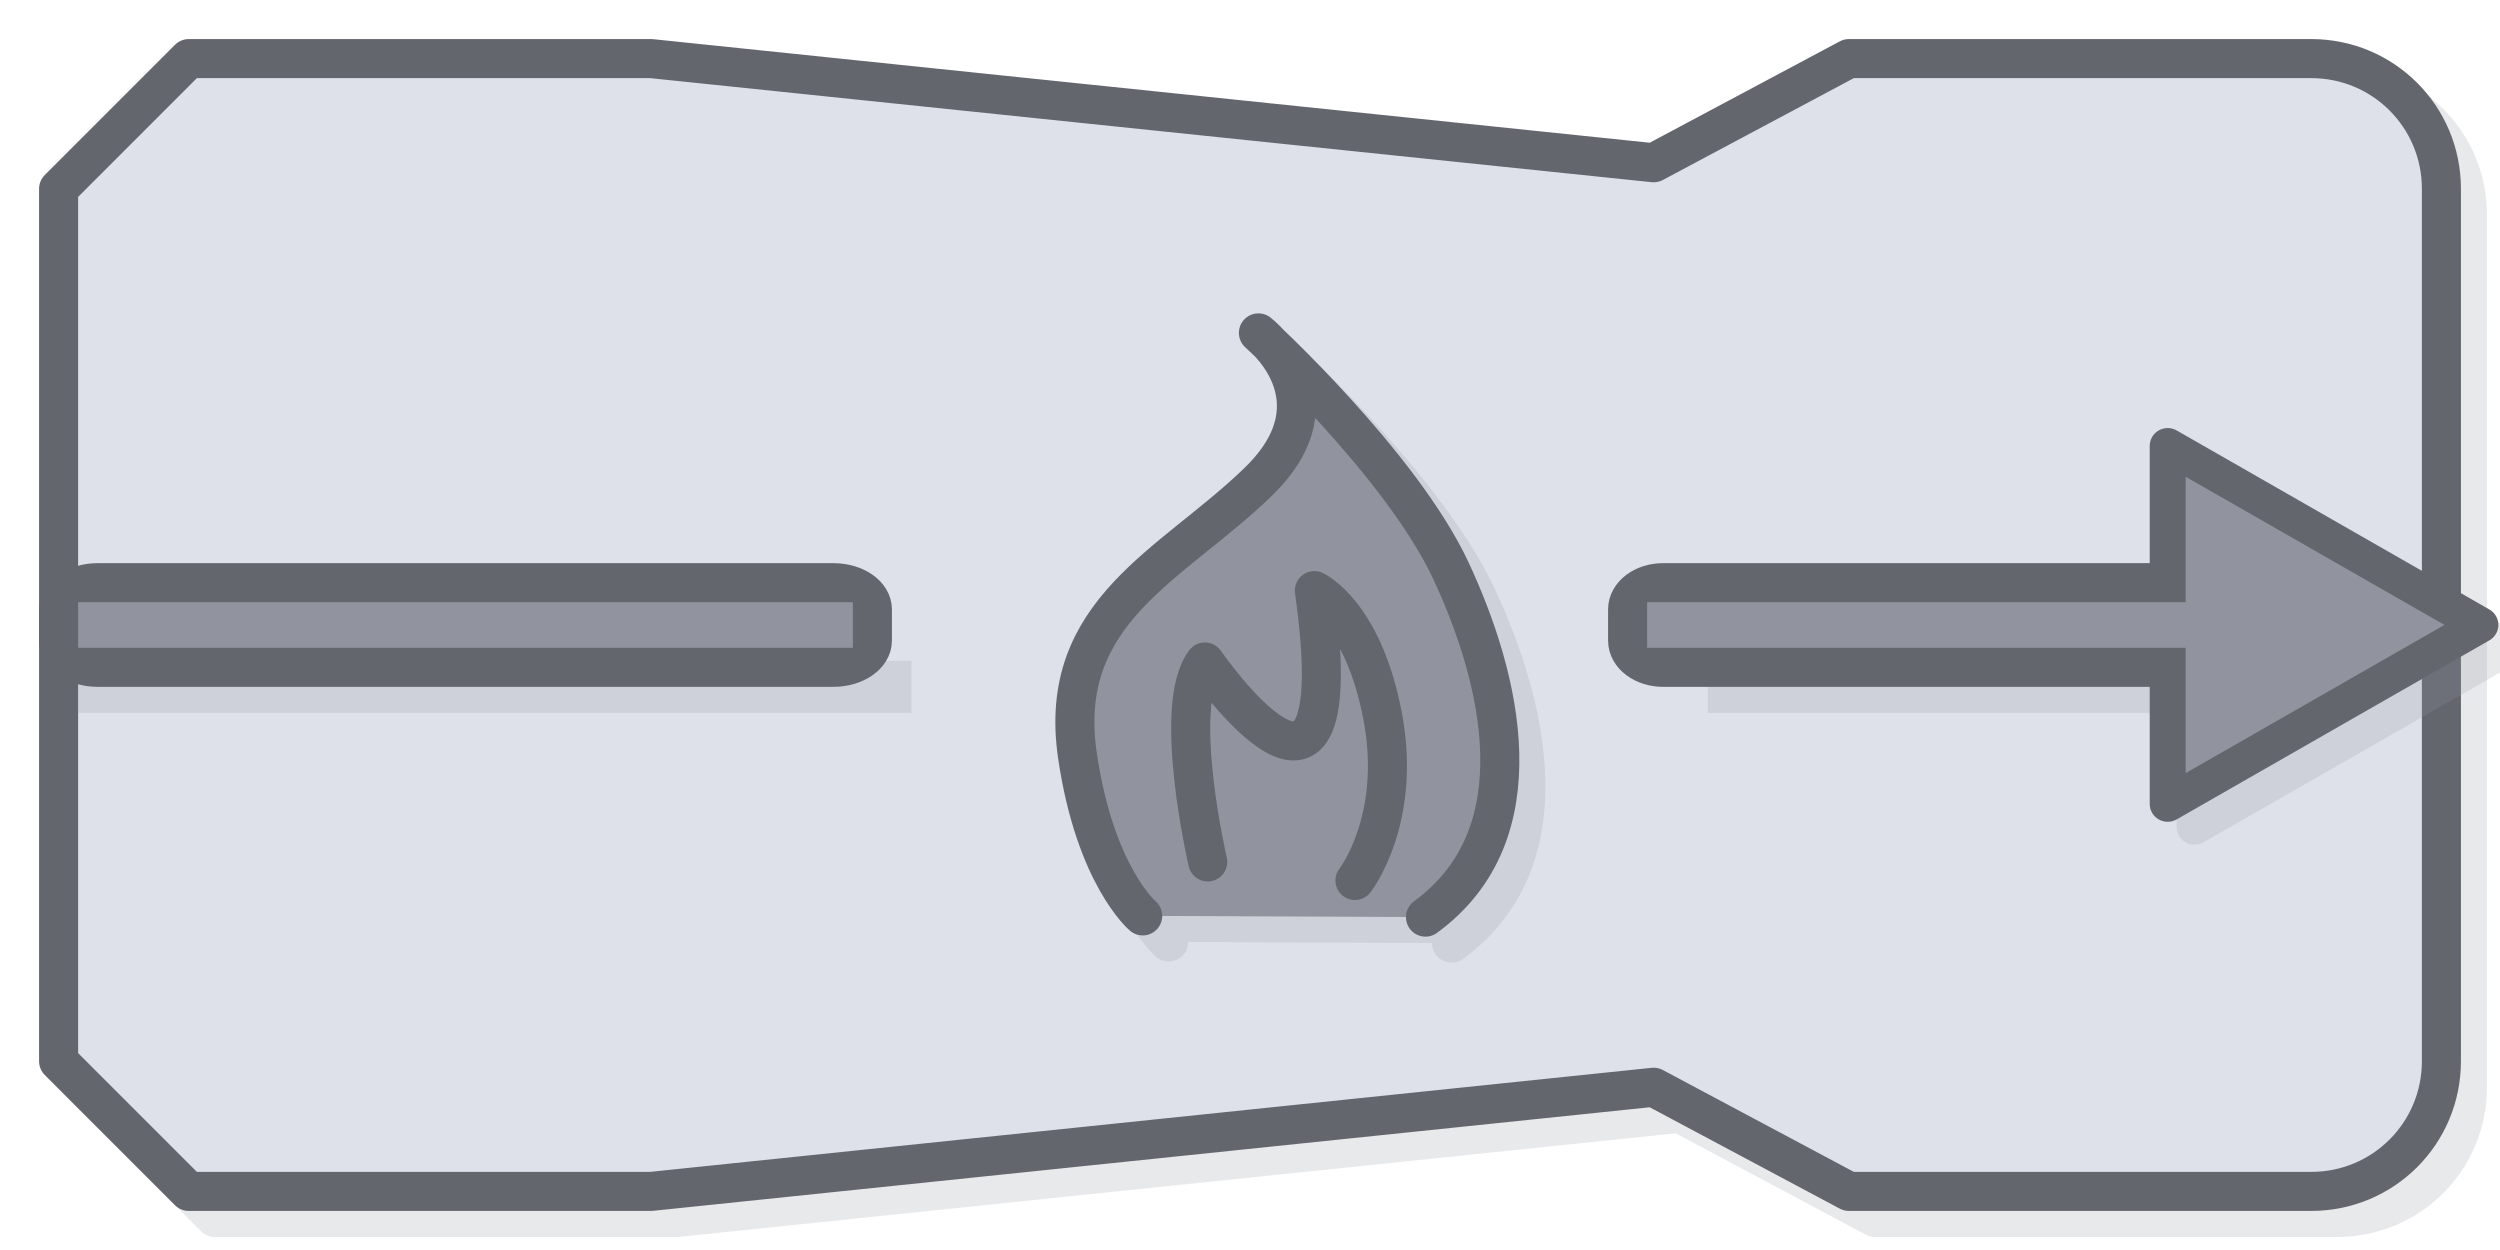
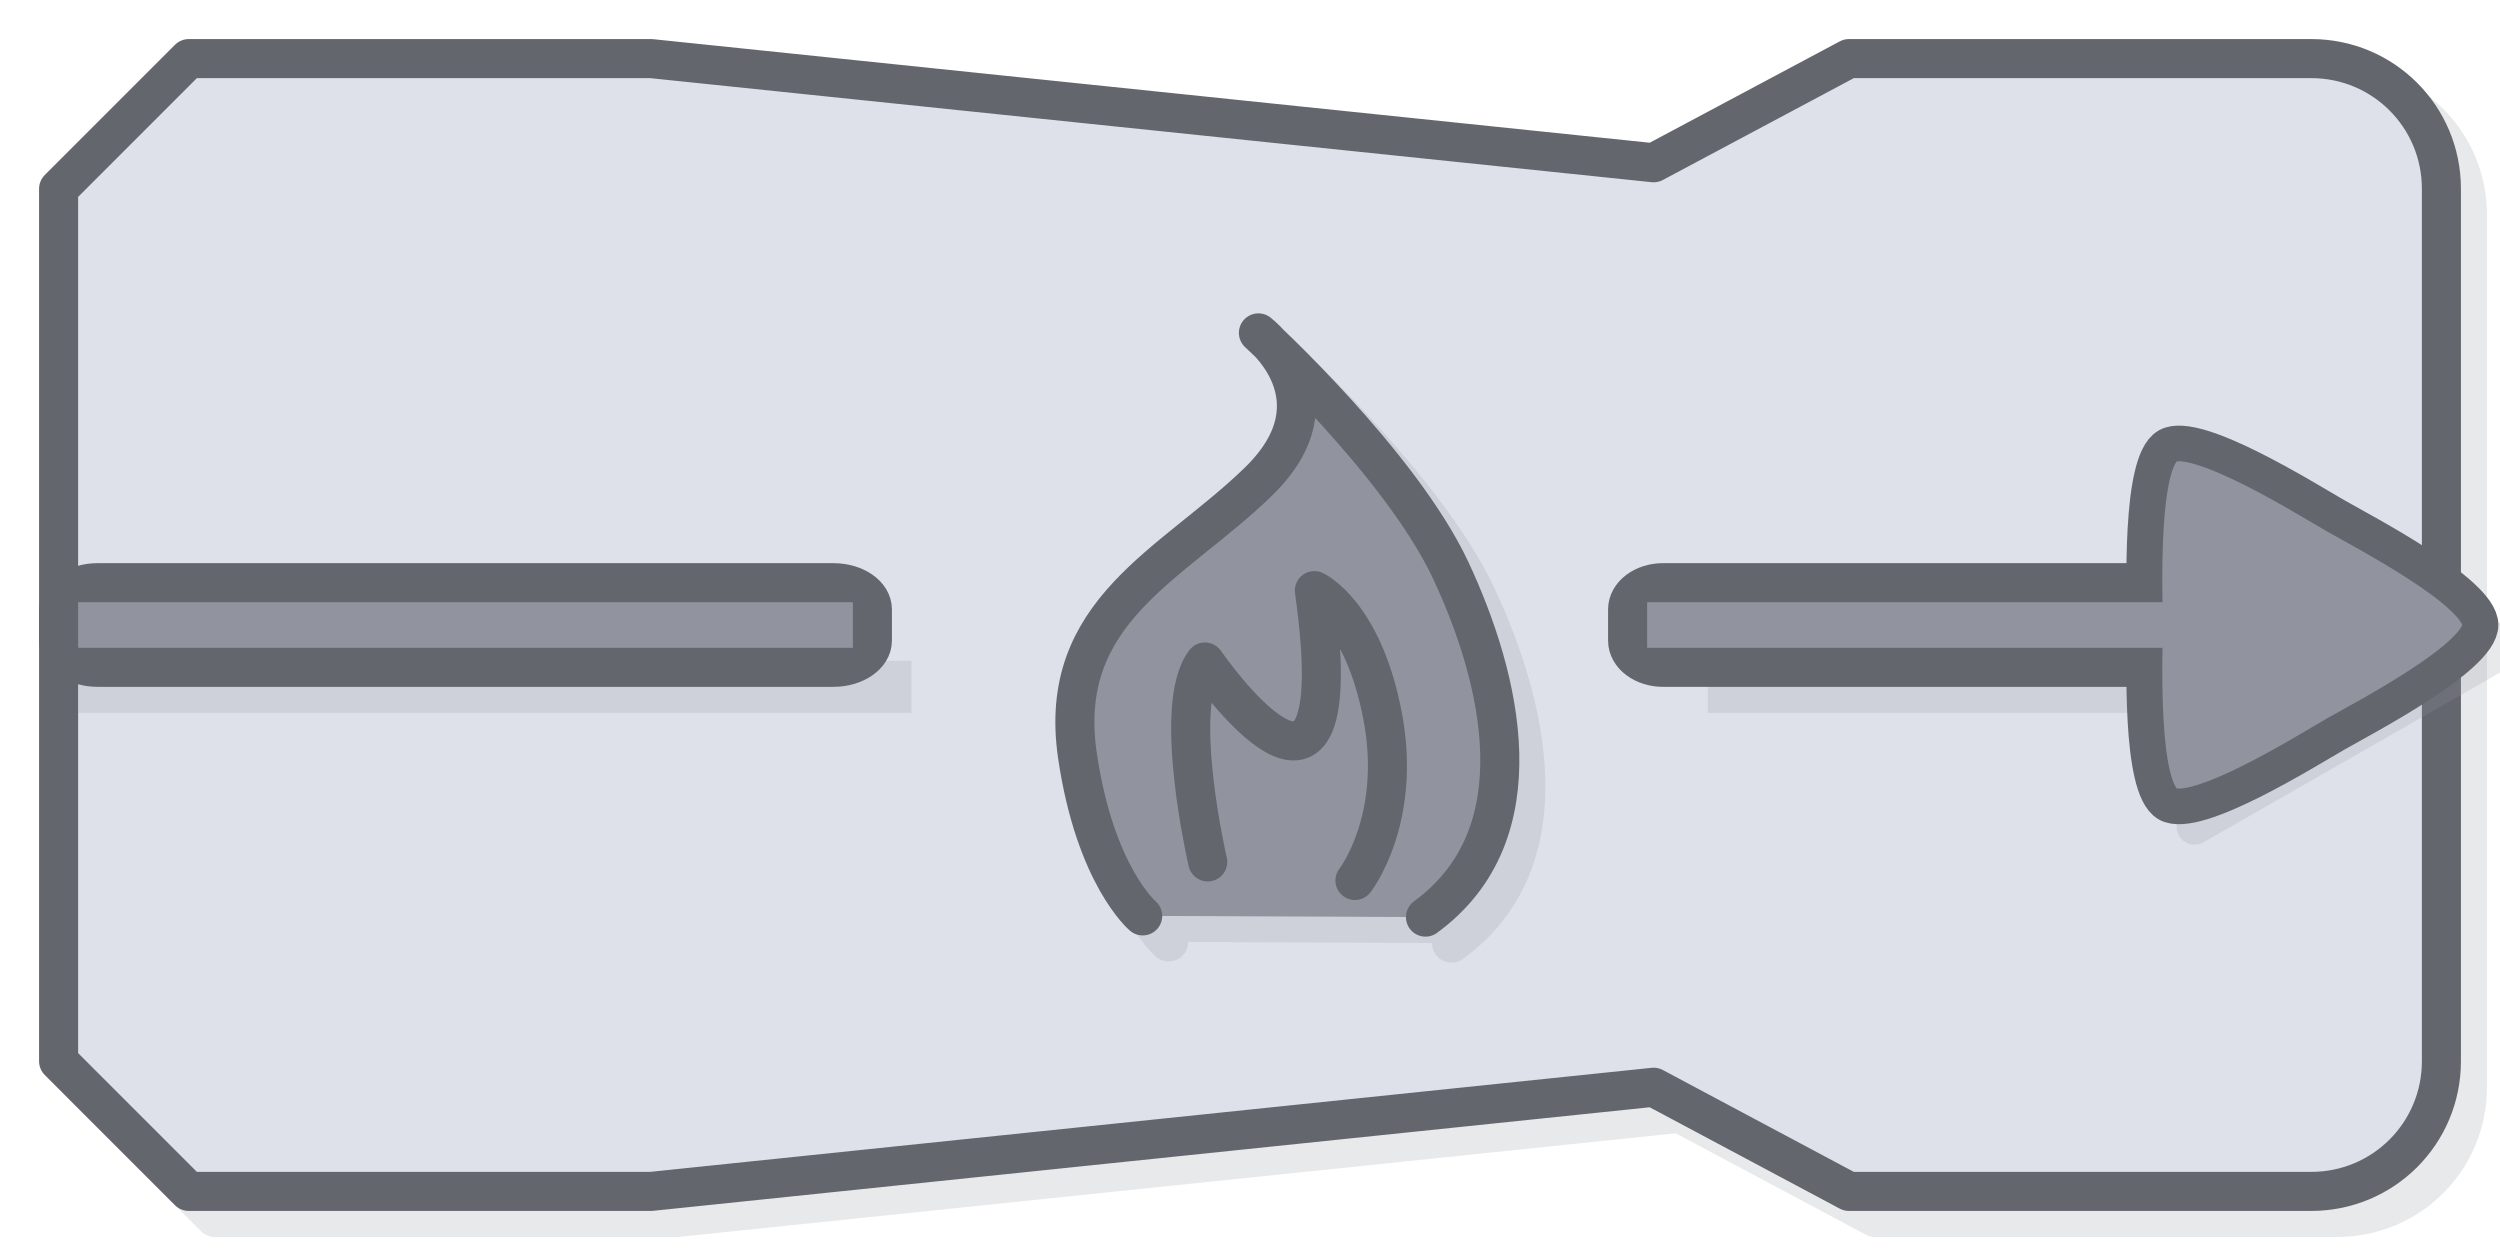
- <svg xmlns="http://www.w3.org/2000/svg" width="384" height="192" viewBox="0 0 384 192" version="1.1" id="svg8">
+ <svg xmlns="http://www.w3.org/2000/svg" id="svg8" version="1.1" viewBox="0 0 384 192" height="192" width="384">
  <defs id="defs2" />
-   <g id="layer6" style="opacity:0.21">
-     <path d="M 359,13 H 288 L 258,29 104,13 H 33 L 13,33 v 134 l 20,20 h 71 l 154,-16 30,16 h 71 c 11.08,0 20,-8.92 20,-20 V 33 c 0,-11.08 -8.92,-20 -20,-20 z" style="fill:#91949e;fill-opacity:1;stroke:#91949e;stroke-width:6;stroke-linecap:round;stroke-linejoin:round;stroke-miterlimit:4;stroke-dasharray:none;stroke-opacity:1;paint-order:fill markers stroke" id="rect851-2" />
+   <g style="opacity:0.21" id="layer6">
+     <path id="rect851-2" style="fill:#91949e;fill-opacity:1;stroke:#91949e;stroke-width:6;stroke-linecap:round;stroke-linejoin:round;stroke-miterlimit:4;stroke-dasharray:none;stroke-opacity:1;paint-order:fill markers stroke" d="M 359,13 H 288 L 258,29 104,13 H 33 L 13,33 v 134 l 20,20 h 71 l 154,-16 30,16 h 71 c 11.08,0 20,-8.92 20,-20 V 33 c 0,-11.08 -8.92,-20 -20,-20 z" />
  </g>
  <g id="layer1">
-     <path id="rect851" style="fill:#dee1ea;fill-opacity:1;stroke:#64666e;stroke-width:6;stroke-linecap:round;stroke-linejoin:round;stroke-miterlimit:4;stroke-dasharray:none;paint-order:fill markers stroke" d="M 355,9 H 284 L 254,25 100,9 H 29 L 9,29 v 134 l 20,20 h 71 l 154,-16 30,16 h 71 c 11.08,0 20,-8.92 20,-20 V 29 C 375,17.92 366.08,9 355,9 Z" />
+     <path d="M 355,9 H 284 L 254,25 100,9 H 29 L 9,29 v 134 l 20,20 h 71 l 154,-16 30,16 h 71 c 11.08,0 20,-8.92 20,-20 V 29 C 375,17.92 366.08,9 355,9 Z" style="fill:#dee1ea;fill-opacity:1;stroke:#64666e;stroke-width:6;stroke-linecap:round;stroke-linejoin:round;stroke-miterlimit:4;stroke-dasharray:none;paint-order:fill markers stroke" id="rect851" />
  </g>
-   <g id="layer4" style="opacity:0.21">
-     <rect style="fill:#91949e;fill-opacity:1;stroke:none;stroke-width:0;stroke-linecap:butt;stroke-linejoin:miter;stroke-miterlimit:4;stroke-dasharray:none;stroke-opacity:1;paint-order:fill markers stroke" id="rect886-1-3" width="128" height="8" x="-140.009" y="101.5" transform="scale(-1,1)" />
-     <rect y="101.5" x="-345.1" height="8" width="82.788" id="rect886-1-3-5" style="fill:#91949e;fill-opacity:1;stroke:none;stroke-width:0;stroke-linecap:butt;stroke-linejoin:miter;stroke-miterlimit:4;stroke-dasharray:none;stroke-opacity:1;paint-order:fill markers stroke" transform="scale(-1,1)" />
-     <path transform="matrix(-1.592081,0,0,1.578915,468.4164,10.09747)" d="M 82.487,74.04 67.403,65.331 52.32,56.623 l 15.084,-8.709 15.084,-8.709 -2e-6,17.417 z" id="path884-0-2" style="opacity:1;fill:#91949e;fill-opacity:1;stroke:#91949e;stroke-width:3.469;stroke-linecap:round;stroke-linejoin:round;stroke-miterlimit:4;stroke-dasharray:none;stroke-opacity:1;paint-order:stroke fill markers" />
-     <path id="path858-4" d="m 179.518,144.681 c 0,0 -7.307,-6.14 -10.022,-24.62 -3.278,-22.318 14.652,-29.292 27.797,-42.085 13.145,-12.793 0,-22.844 0,-22.844 0,0 21.908,20.103 29.576,36.551 7.668,16.448 13.611,40.391 -3.915,53.184" style="fill:#91949e;fill-opacity:1;stroke:#91949e;stroke-width:6;stroke-linecap:round;stroke-linejoin:round;stroke-miterlimit:4;stroke-dasharray:none;stroke-opacity:1" />
+   <g style="opacity:0.21" id="layer4">
+     <rect transform="scale(-1,1)" y="101.5" x="-140.009" height="8" width="128" id="rect886-1-3" style="fill:#91949e;fill-opacity:1;stroke:none;stroke-width:0;stroke-linecap:butt;stroke-linejoin:miter;stroke-miterlimit:4;stroke-dasharray:none;stroke-opacity:1;paint-order:fill markers stroke" />
+     <rect transform="scale(-1,1)" style="fill:#91949e;fill-opacity:1;stroke:none;stroke-width:0;stroke-linecap:butt;stroke-linejoin:miter;stroke-miterlimit:4;stroke-dasharray:none;stroke-opacity:1;paint-order:fill markers stroke" id="rect886-1-3-5" width="82.788" height="8" x="-345.1" y="101.5" />
+     <path style="opacity:1;fill:#91949e;fill-opacity:1;stroke:#91949e;stroke-width:3.469;stroke-linecap:round;stroke-linejoin:round;stroke-miterlimit:4;stroke-dasharray:none;stroke-opacity:1;paint-order:stroke fill markers" id="path884-0-2" d="M 82.487,74.04 67.403,65.331 52.32,56.623 l 15.084,-8.709 15.084,-8.709 -2e-6,17.417 z" transform="matrix(-1.592081,0,0,1.578915,468.4164,10.09747)" />
+     <path style="fill:#91949e;fill-opacity:1;stroke:#91949e;stroke-width:6;stroke-linecap:round;stroke-linejoin:round;stroke-miterlimit:4;stroke-dasharray:none;stroke-opacity:1" d="m 179.518,144.681 c 0,0 -7.307,-6.14 -10.022,-24.62 -3.278,-22.318 14.652,-29.292 27.797,-42.085 13.145,-12.793 0,-22.844 0,-22.844 0,0 21.908,20.103 29.576,36.551 7.668,16.448 13.611,40.391 -3.915,53.184" id="path858-4" />
  </g>
  <g id="layer2">
-     <g id="g864" transform="translate(-17.96002,11.94922)">
-       <path id="path858" d="m 193.478,128.732 c 0,0 -7.307,-6.14 -10.022,-24.62 -3.278,-22.318 14.652,-29.292 27.797,-42.085 13.145,-12.793 0,-22.844 0,-22.844 0,0 21.908,20.103 29.576,36.551 7.668,16.448 13.611,40.391 -3.915,53.184" style="fill:#91949e;fill-opacity:1;stroke:#64666e;stroke-width:6;stroke-linecap:round;stroke-linejoin:round;stroke-miterlimit:4;stroke-dasharray:none;stroke-opacity:1" />
-       <path id="path860" d="m 203.469,120.444 c 0,0 -5.589,-24.006 -0.436,-30.715 0,0 23.049,33.565 16.816,-10.962 0,0 7.469,3.394 10.488,19.309 3.019,15.915 -4.255,25.218 -4.255,25.218" style="fill:none;fill-opacity:1;stroke:#64666e;stroke-width:6;stroke-linecap:round;stroke-linejoin:round;stroke-miterlimit:4;stroke-dasharray:none;stroke-opacity:1" />
+     <g transform="translate(-17.96002,11.94922)" id="g864">
+       <path style="fill:#91949e;fill-opacity:1;stroke:#64666e;stroke-width:6;stroke-linecap:round;stroke-linejoin:round;stroke-miterlimit:4;stroke-dasharray:none;stroke-opacity:1" d="m 193.478,128.732 c 0,0 -7.307,-6.14 -10.022,-24.62 -3.278,-22.318 14.652,-29.292 27.797,-42.085 13.145,-12.793 0,-22.844 0,-22.844 0,0 21.908,20.103 29.576,36.551 7.668,16.448 13.611,40.391 -3.915,53.184" id="path858" />
+       <path style="fill:none;fill-opacity:1;stroke:#64666e;stroke-width:6;stroke-linecap:round;stroke-linejoin:round;stroke-miterlimit:4;stroke-dasharray:none;stroke-opacity:1" d="m 203.469,120.444 c 0,0 -5.589,-24.006 -0.436,-30.715 0,0 23.049,33.565 16.816,-10.962 0,0 7.469,3.394 10.488,19.309 3.019,15.915 -4.255,25.218 -4.255,25.218" id="path860" />
    </g>
  </g>
  <g id="layer3">
-     <rect style="fill:#64666e;fill-opacity:1;stroke:#64666e;stroke-width:6;stroke-linecap:round;stroke-linejoin:round;stroke-miterlimit:4;stroke-dasharray:none;stroke-opacity:1;paint-order:fill markers stroke" id="rect867" width="125" height="13" x="-134" y="89.5" rx="6" ry="4.105" transform="scale(-1,1)" />
-     <rect ry="4.105" rx="5.444" y="89.5" x="-363.415" height="13" width="113.415" id="rect867-7" style="fill:#64666e;fill-opacity:1;stroke:#64666e;stroke-width:6;stroke-linecap:round;stroke-linejoin:round;stroke-miterlimit:4;stroke-dasharray:none;stroke-opacity:1;paint-order:fill markers stroke" transform="scale(-1,1)" />
-     <path style="fill:#91949e;fill-opacity:1;stroke:#64666e;stroke-width:3.469;stroke-linecap:round;stroke-linejoin:round;stroke-miterlimit:4;stroke-dasharray:none;stroke-opacity:1;paint-order:fill markers stroke" id="path884" d="M 82.487,74.04 67.403,65.331 52.32,56.623 l 15.084,-8.709 15.084,-8.709 -2e-6,17.417 z" transform="matrix(-1.592081,0,0,1.578915,464.2848,6.584971)" />
-     <rect style="fill:#91949e;fill-opacity:1;stroke:none;stroke-width:0;stroke-linecap:butt;stroke-linejoin:miter;stroke-miterlimit:4;stroke-dasharray:none;stroke-opacity:1;paint-order:fill markers stroke" id="rect886" width="85.311" height="7" x="-338.311" y="92.5" transform="scale(-1,1)" />
-     <rect y="92.5" x="-131" height="7" width="119" id="rect886-1" style="fill:#91949e;fill-opacity:1;stroke:none;stroke-width:0;stroke-linecap:butt;stroke-linejoin:miter;stroke-miterlimit:4;stroke-dasharray:none;stroke-opacity:1;paint-order:fill markers stroke" transform="scale(-1,1)" />
+     <rect transform="scale(-1,1)" ry="4.105" rx="6" y="89.5" x="-134" height="13" width="125" id="rect867" style="fill:#64666e;fill-opacity:1;stroke:#64666e;stroke-width:6;stroke-linecap:round;stroke-linejoin:round;stroke-miterlimit:4;stroke-dasharray:none;stroke-opacity:1;paint-order:fill markers stroke" />
+     <rect transform="scale(-1,1)" style="fill:#64666e;fill-opacity:1;stroke:#64666e;stroke-width:6;stroke-linecap:round;stroke-linejoin:round;stroke-miterlimit:4;stroke-dasharray:none;stroke-opacity:1;paint-order:fill markers stroke" id="rect867-7" width="113.415" height="13" x="-363.415" y="89.5" rx="5.444" ry="4.105" />
+     <path transform="matrix(-1.592081,0,0,1.578915,464.2848,6.584971)" d="M 82.487,74.04 C 79.75,75.62 69.034,68.827 66.297,67.247 63.56,65.667 52.32,59.783 52.32,56.623 c 0,-3.16 11.241,-9.044 13.978,-10.624 2.737,-1.58 13.453,-8.373 16.19,-6.793 2.737,1.58 2.212,14.257 2.212,17.417 -10e-7,3.16 0.525,15.837 -2.212,17.417 z" id="path884" style="fill:#91949e;fill-opacity:1;stroke:#64666e;stroke-width:3.469;stroke-linecap:round;stroke-linejoin:round;stroke-miterlimit:4;stroke-dasharray:none;stroke-opacity:1;paint-order:fill markers stroke" />
+     <rect transform="scale(-1,1)" y="92.5" x="-338.311" height="7" width="85.311" id="rect886" style="fill:#91949e;fill-opacity:1;stroke:none;stroke-width:0;stroke-linecap:butt;stroke-linejoin:miter;stroke-miterlimit:4;stroke-dasharray:none;stroke-opacity:1;paint-order:fill markers stroke" />
+     <rect transform="scale(-1,1)" style="fill:#91949e;fill-opacity:1;stroke:none;stroke-width:0;stroke-linecap:butt;stroke-linejoin:miter;stroke-miterlimit:4;stroke-dasharray:none;stroke-opacity:1;paint-order:fill markers stroke" id="rect886-1" width="119" height="7" x="-131" y="92.5" />
  </g>
</svg>
